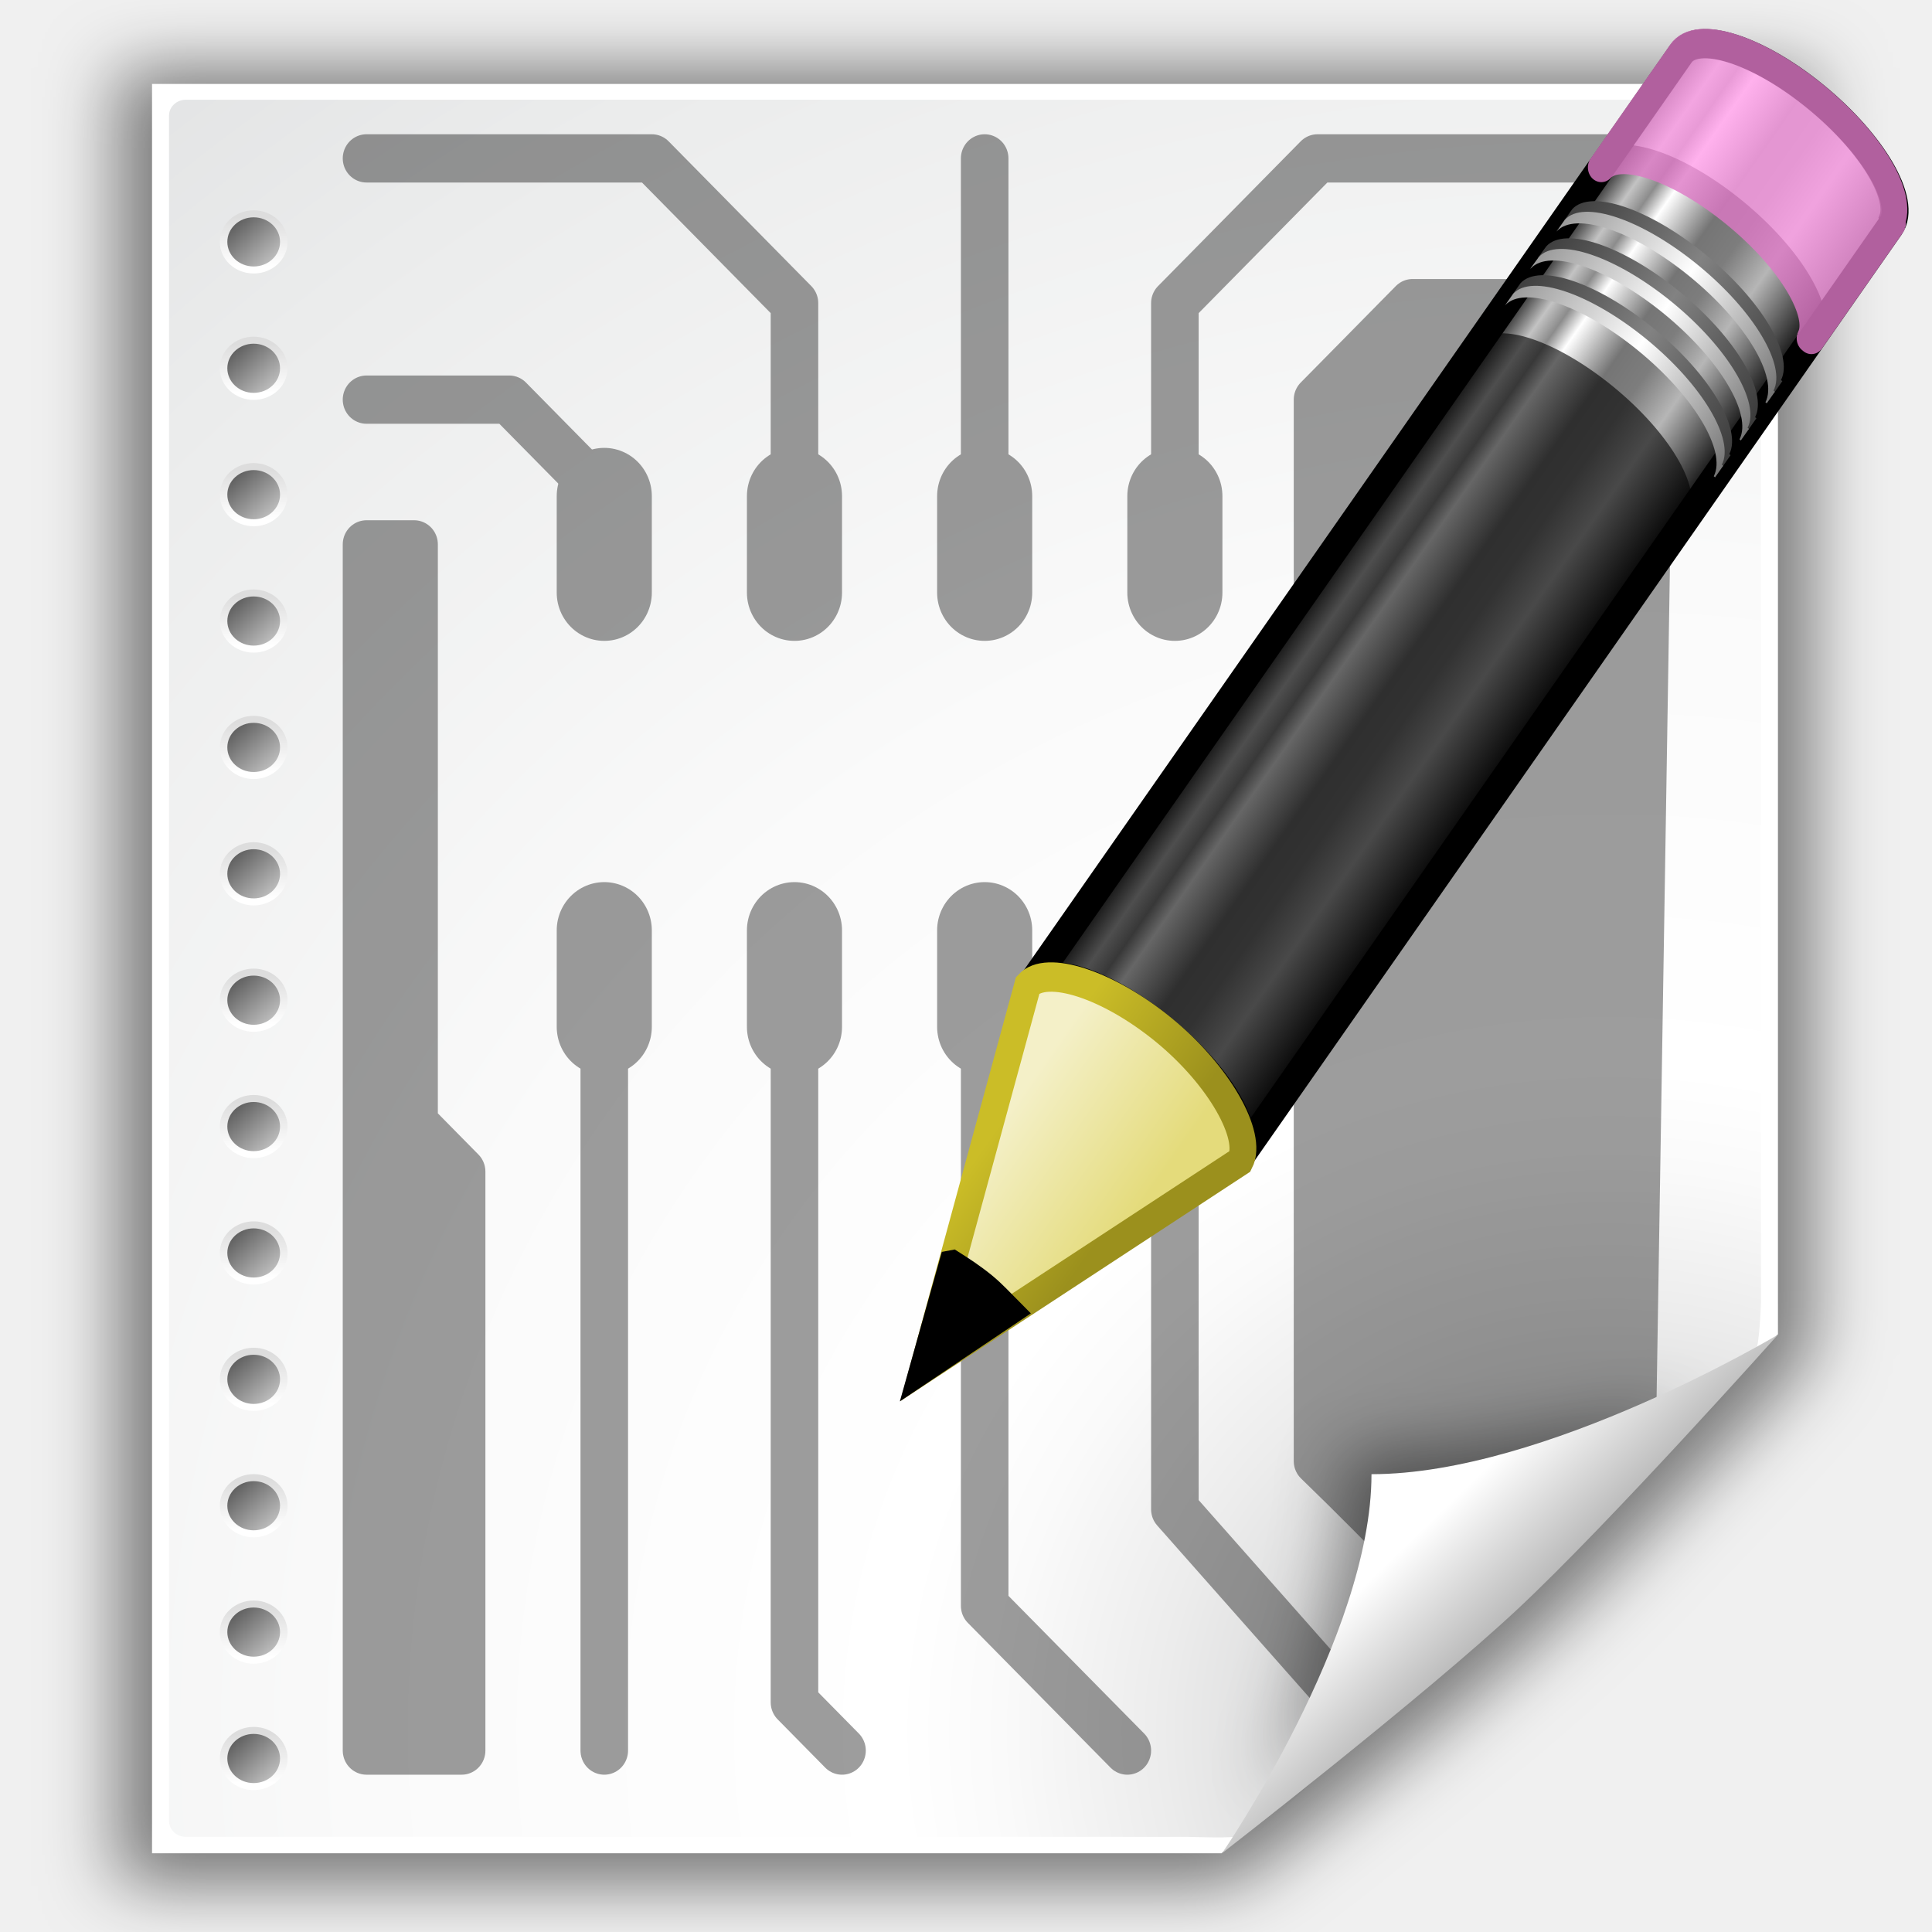
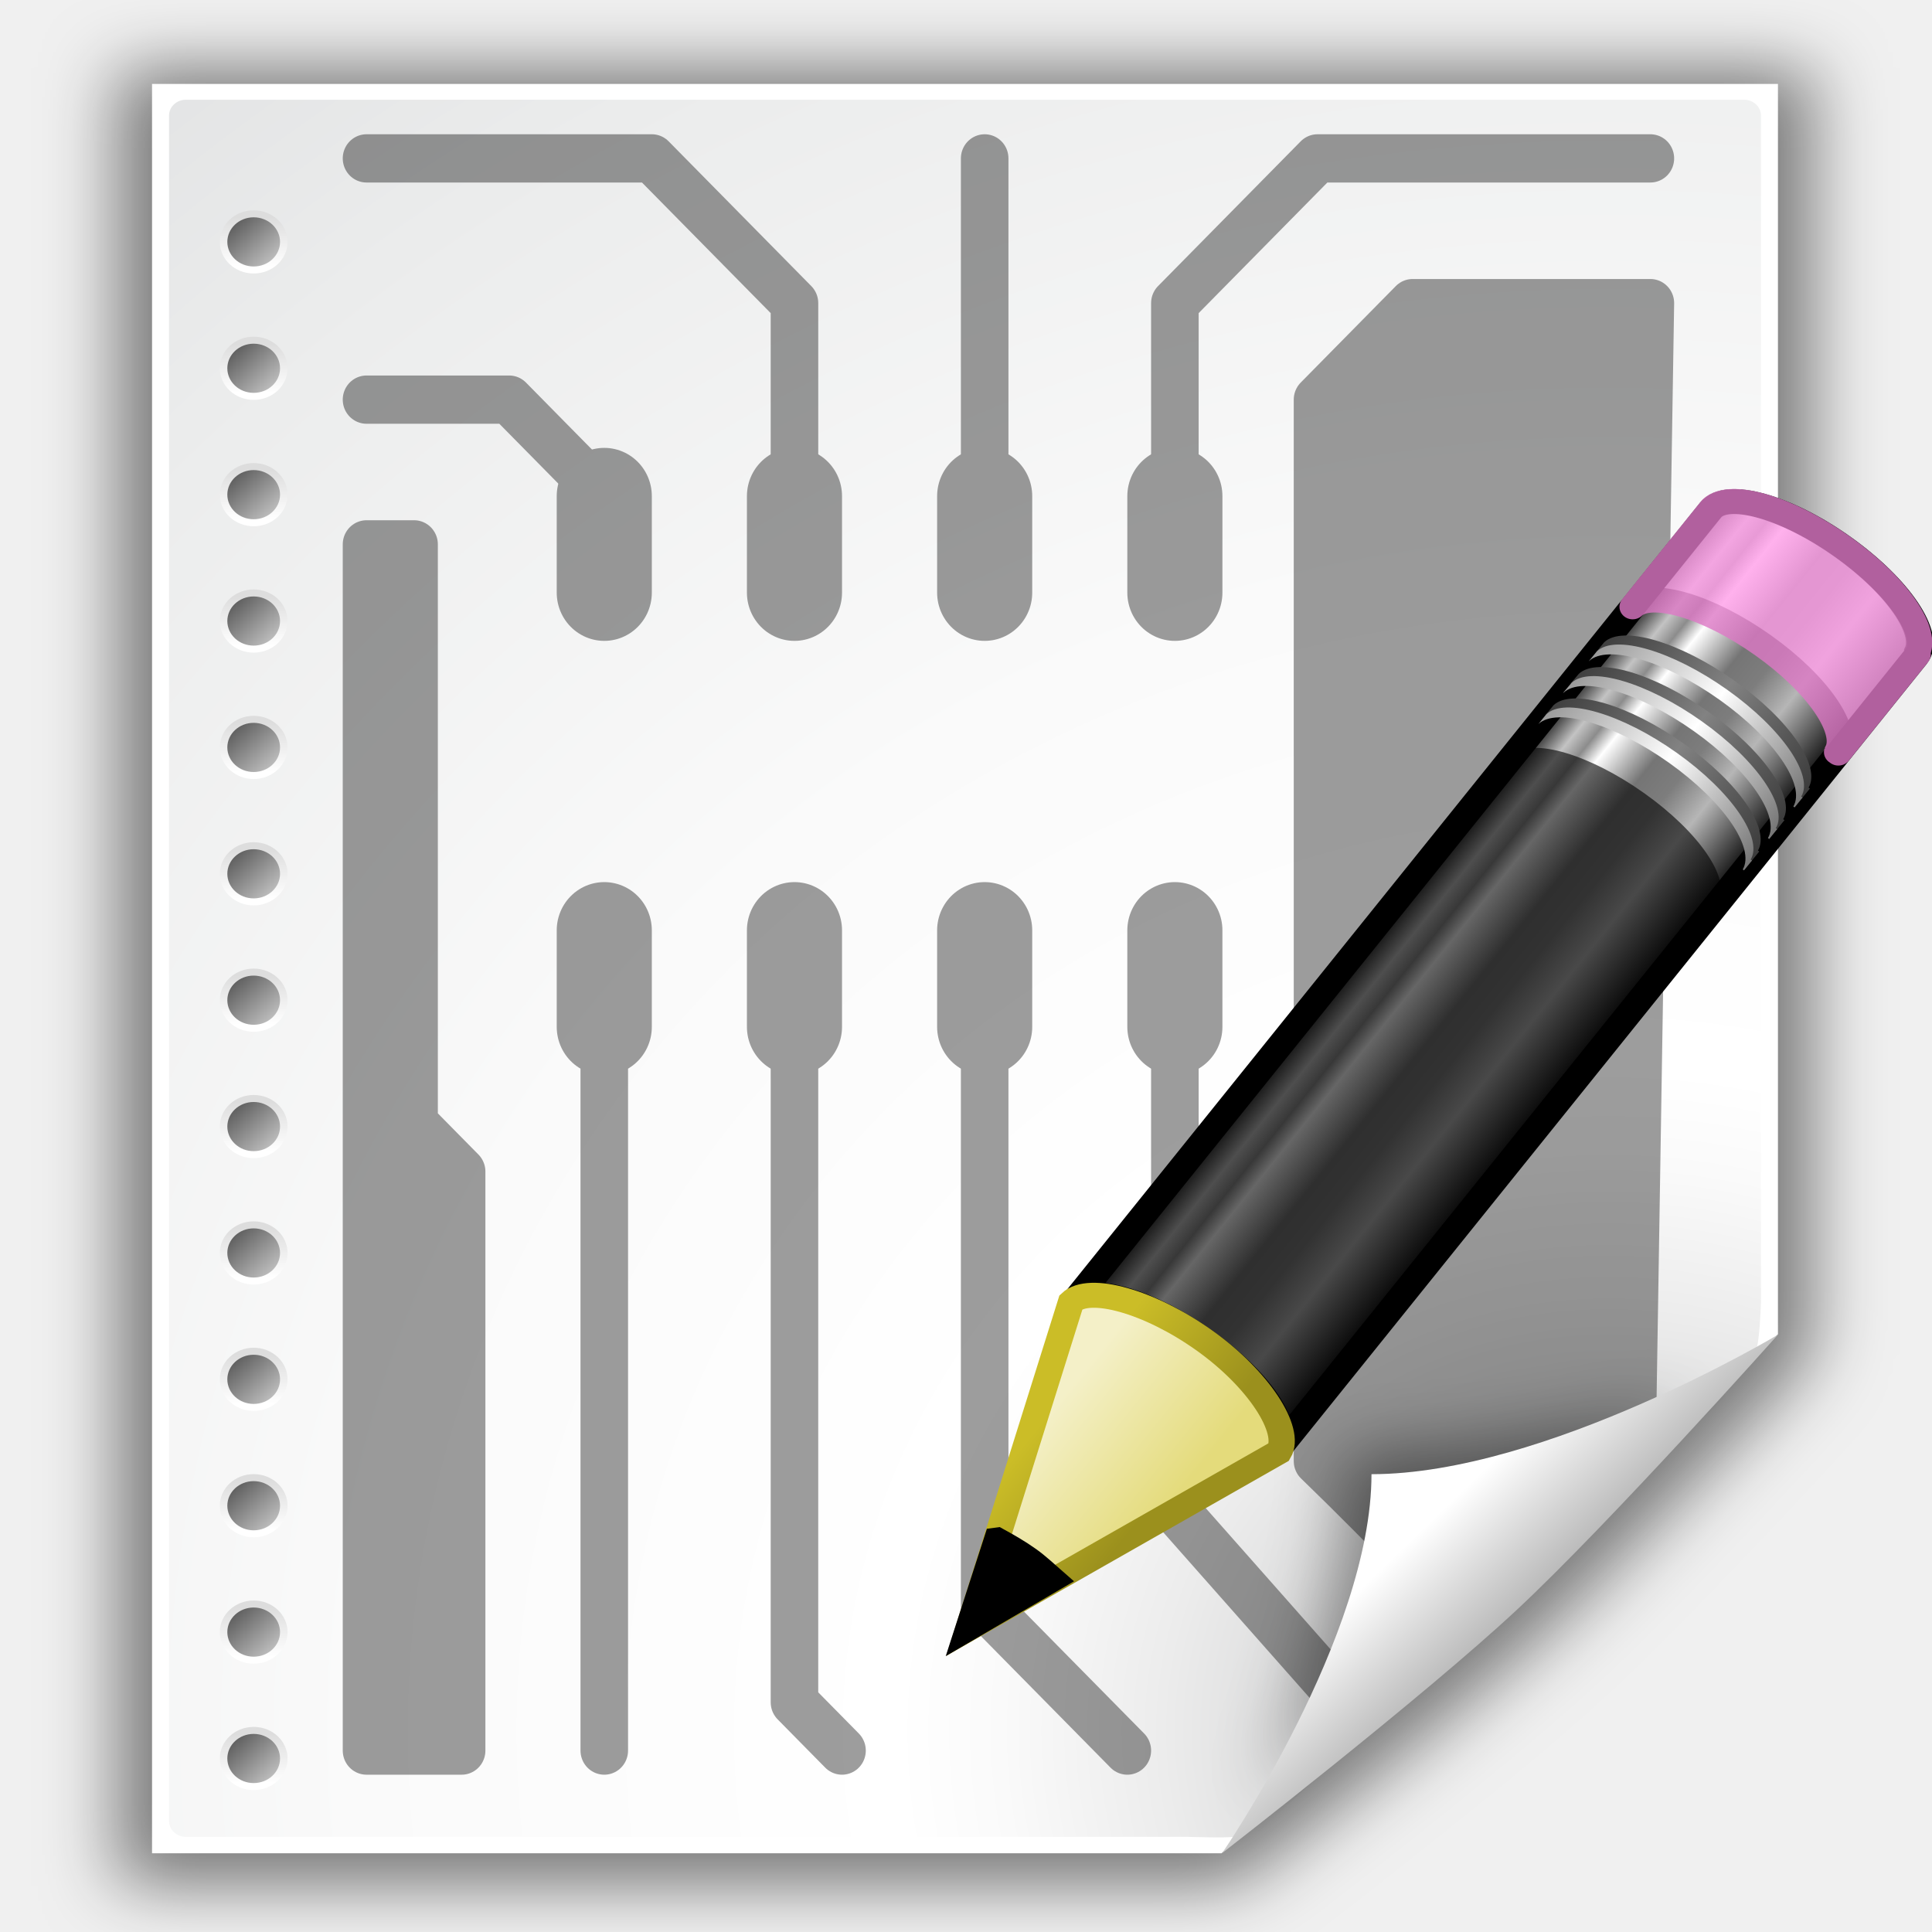
<svg xmlns="http://www.w3.org/2000/svg" xmlns:xlink="http://www.w3.org/1999/xlink" height="26" width="26" version="1.1" id="svg2">
  <defs id="defs4">
    <filter id="bb" color-interpolation-filters="sRGB">
      <feGaussianBlur stdDeviation="2.079" id="feGaussianBlur7" />
    </filter>
    <clipPath id="ba">
      <path d="M 72,88 40,120 H 32 V 80 h 40 v 8 z" id="path10" style="fill-rule:evenodd" />
    </clipPath>
    <filter id="bc" height="1.384" width="1.384" color-interpolation-filters="sRGB" y="-0.192" x="-0.192">
      <feGaussianBlur stdDeviation="1.945" id="feGaussianBlur13" />
    </filter>
    <linearGradient id="bn" y2="172.44" gradientUnits="userSpaceOnUse" x2="153" gradientTransform="translate(-143,-64)" y1="175.56" x1="153">
      <stop stop-color="#fff" offset="0" id="stop16" />
      <stop stop-color="#ddd" offset="1" id="stop18" />
    </linearGradient>
    <linearGradient id="bo" y2="172.9" gradientUnits="userSpaceOnUse" x2="151.9" gradientTransform="translate(-143,-64)" y1="175.1" x1="154.1">
      <stop stop-color="#bbb" offset="0" id="stop21" />
      <stop stop-color="#616161" offset="1" id="stop23" />
    </linearGradient>
    <linearGradient id="bp" y2="164.44" gradientUnits="userSpaceOnUse" x2="153" gradientTransform="translate(-143,-64)" y1="167.56" x1="153">
      <stop stop-color="#fff" offset="0" id="stop26" />
      <stop stop-color="#ddd" offset="1" id="stop28" />
    </linearGradient>
    <linearGradient id="bq" y2="164.9" gradientUnits="userSpaceOnUse" x2="151.9" gradientTransform="translate(-143,-64)" y1="167.1" x1="154.1">
      <stop stop-color="#bbb" offset="0" id="stop31" />
      <stop stop-color="#616161" offset="1" id="stop33" />
    </linearGradient>
    <linearGradient id="br" y2="156.44" gradientUnits="userSpaceOnUse" x2="153" gradientTransform="translate(-143,-64)" y1="159.56" x1="153">
      <stop stop-color="#fff" offset="0" id="stop36" />
      <stop stop-color="#ddd" offset="1" id="stop38" />
    </linearGradient>
    <linearGradient id="bs" y2="156.9" gradientUnits="userSpaceOnUse" x2="151.9" gradientTransform="translate(-143,-64)" y1="159.1" x1="154.1">
      <stop stop-color="#bbb" offset="0" id="stop41" />
      <stop stop-color="#616161" offset="1" id="stop43" />
    </linearGradient>
    <linearGradient id="bt" y2="148.44" gradientUnits="userSpaceOnUse" x2="153" gradientTransform="translate(-143,-64)" y1="151.56" x1="153">
      <stop stop-color="#fff" offset="0" id="stop46" />
      <stop stop-color="#ddd" offset="1" id="stop48" />
    </linearGradient>
    <linearGradient id="bu" y2="148.9" gradientUnits="userSpaceOnUse" x2="151.9" gradientTransform="translate(-143,-64)" y1="151.1" x1="154.1">
      <stop stop-color="#bbb" offset="0" id="stop51" />
      <stop stop-color="#616161" offset="1" id="stop53" />
    </linearGradient>
    <linearGradient id="bv" y2="140.44" gradientUnits="userSpaceOnUse" x2="153" gradientTransform="translate(-143,-64)" y1="143.56" x1="153">
      <stop stop-color="#fff" offset="0" id="stop56" />
      <stop stop-color="#ddd" offset="1" id="stop58" />
    </linearGradient>
    <linearGradient id="bw" y2="140.9" gradientUnits="userSpaceOnUse" x2="151.9" gradientTransform="translate(-143,-64)" y1="143.1" x1="154.1">
      <stop stop-color="#bbb" offset="0" id="stop61" />
      <stop stop-color="#616161" offset="1" id="stop63" />
    </linearGradient>
    <linearGradient id="bx" y2="132.44" gradientUnits="userSpaceOnUse" x2="153" gradientTransform="translate(-143,-64)" y1="135.56" x1="153">
      <stop stop-color="#fff" offset="0" id="stop66" />
      <stop stop-color="#ddd" offset="1" id="stop68" />
    </linearGradient>
    <linearGradient id="by" y2="132.9" gradientUnits="userSpaceOnUse" x2="151.9" gradientTransform="translate(-143,-64)" y1="135.1" x1="154.1">
      <stop stop-color="#bbb" offset="0" id="stop71" />
      <stop stop-color="#616161" offset="1" id="stop73" />
    </linearGradient>
    <linearGradient id="bz" y2="124.44" gradientUnits="userSpaceOnUse" x2="153" gradientTransform="translate(-143,-64)" y1="127.56" x1="153">
      <stop stop-color="#fff" offset="0" id="stop76" />
      <stop stop-color="#ddd" offset="1" id="stop78" />
    </linearGradient>
    <linearGradient id="ca" y2="124.9" gradientUnits="userSpaceOnUse" x2="151.9" gradientTransform="translate(-143,-64)" y1="127.1" x1="154.1">
      <stop stop-color="#bbb" offset="0" id="stop81" />
      <stop stop-color="#616161" offset="1" id="stop83" />
    </linearGradient>
    <linearGradient id="cb" y2="116.44" gradientUnits="userSpaceOnUse" x2="153" gradientTransform="translate(-143,-64)" y1="119.56" x1="153">
      <stop stop-color="#fff" offset="0" id="stop86" />
      <stop stop-color="#ddd" offset="1" id="stop88" />
    </linearGradient>
    <linearGradient id="cc" y2="116.9" gradientUnits="userSpaceOnUse" x2="151.9" gradientTransform="translate(-143,-64)" y1="119.1" x1="154.1">
      <stop stop-color="#bbb" offset="0" id="stop91" />
      <stop stop-color="#616161" offset="1" id="stop93" />
    </linearGradient>
    <linearGradient id="cd" y2="108.44" gradientUnits="userSpaceOnUse" x2="153" gradientTransform="translate(-143,-64)" y1="111.56" x1="153">
      <stop stop-color="#fff" offset="0" id="stop96" />
      <stop stop-color="#ddd" offset="1" id="stop98" />
    </linearGradient>
    <linearGradient id="ce" y2="108.9" gradientUnits="userSpaceOnUse" x2="151.9" gradientTransform="translate(-143,-64)" y1="111.1" x1="154.1">
      <stop stop-color="#bbb" offset="0" id="stop101" />
      <stop stop-color="#616161" offset="1" id="stop103" />
    </linearGradient>
    <linearGradient id="cf" y2="100.44" gradientUnits="userSpaceOnUse" x2="153" gradientTransform="translate(-143,-64)" y1="103.56" x1="153">
      <stop stop-color="#fff" offset="0" id="stop106" />
      <stop stop-color="#ddd" offset="1" id="stop108" />
    </linearGradient>
    <linearGradient id="cg" y2="100.9" gradientUnits="userSpaceOnUse" x2="151.9" gradientTransform="translate(-143,-64)" y1="103.1" x1="154.1">
      <stop stop-color="#bbb" offset="0" id="stop111" />
      <stop stop-color="#616161" offset="1" id="stop113" />
    </linearGradient>
    <linearGradient id="ch" y2="92.444" gradientUnits="userSpaceOnUse" x2="153" gradientTransform="translate(-143,-64)" y1="95.557" x1="153">
      <stop stop-color="#fff" offset="0" id="stop116" />
      <stop stop-color="#ddd" offset="1" id="stop118" />
    </linearGradient>
    <linearGradient id="at" y2="92.9" gradientUnits="userSpaceOnUse" x2="151.9" gradientTransform="translate(-143,-64)" y1="95.101" x1="154.1">
      <stop stop-color="#bbb" offset="0" id="stop121" />
      <stop stop-color="#616161" offset="1" id="stop123" />
    </linearGradient>
    <linearGradient id="au" y2="84.444" gradientUnits="userSpaceOnUse" x2="153" gradientTransform="translate(-143,-64)" y1="87.557" x1="153">
      <stop stop-color="#fff" offset="0" id="stop126" />
      <stop stop-color="#ddd" offset="1" id="stop128" />
    </linearGradient>
    <linearGradient id="av" y2="84.9" gradientUnits="userSpaceOnUse" x2="151.9" gradientTransform="translate(-143,-64)" y1="87.101" x1="154.1">
      <stop stop-color="#bbb" offset="0" id="stop131" />
      <stop stop-color="#616161" offset="1" id="stop133" />
    </linearGradient>
    <linearGradient id="aw" y2="76.444" gradientUnits="userSpaceOnUse" x2="153" gradientTransform="translate(-143,-64)" y1="79.557" x1="153">
      <stop stop-color="#fff" offset="0" id="stop136" />
      <stop stop-color="#ddd" offset="1" id="stop138" />
    </linearGradient>
    <linearGradient id="ax" y2="76.9" gradientUnits="userSpaceOnUse" x2="151.9" gradientTransform="translate(-143,-64)" y1="79.101" x1="154.1">
      <stop stop-color="#bbb" offset="0" id="stop141" />
      <stop stop-color="#616161" offset="1" id="stop143" />
    </linearGradient>
-     <linearGradient id="be" y2="31.211" gradientUnits="userSpaceOnUse" x2="23.576" gradientTransform="matrix(0.64407,-0.64045,0.66092,0.65072,61.423,86.661)" y1="25.357" x1="23.576">
-       <stop offset="0" id="stop146" />
-       <stop stop-color="#c3c3c3" offset=".135" id="stop148" />
-       <stop stop-color="#8c8c8c" offset=".202" id="stop150" />
-       <stop stop-color="#fff" offset=".27" id="stop152" />
-       <stop stop-color="#757575" offset=".447" id="stop154" />
-       <stop stop-color="#7d7d7d" offset=".571" id="stop156" />
-       <stop stop-color="#b6b6b6" offset=".72" id="stop158" />
-       <stop offset="1" id="stop160" />
-     </linearGradient>
-     <linearGradient id="bf" y2="30" xlink:href="#as" gradientUnits="userSpaceOnUse" x2="30.038" gradientTransform="matrix(0.62586,-0.62234,0.77349,0.76155,59.298,83.616)" y1="24.99" x1="30.038" />
-     <linearGradient id="as">
-       <stop stop-color="#3e3e3e" offset="0" id="stop164" />
-       <stop stop-color="#828282" offset=".5" id="stop166" />
-       <stop stop-color="#3c3c3c" offset="1" id="stop168" />
-     </linearGradient>
-     <linearGradient id="bg" y2="30" xlink:href="#ar" gradientUnits="userSpaceOnUse" x2="30.038" gradientTransform="matrix(0.62586,-0.62234,0.77349,0.76155,59.119,83.794)" y1="24.99" x1="30.038" />
-     <linearGradient id="ar">
-       <stop stop-color="#999" offset="0" id="stop172" />
-       <stop stop-color="#fff" offset=".5" id="stop174" />
-       <stop stop-color="#777" offset="1" id="stop176" />
-     </linearGradient>
-     <linearGradient id="bh" y2="30" xlink:href="#as" gradientUnits="userSpaceOnUse" x2="30.038" gradientTransform="matrix(0.62586,-0.62234,0.77349,0.76155,59.921,82.996)" y1="24.99" x1="30.038" />
-     <linearGradient id="bi" y2="30" xlink:href="#ar" gradientUnits="userSpaceOnUse" x2="30.038" gradientTransform="matrix(0.62586,-0.62234,0.77349,0.76155,59.742,83.175)" y1="24.99" x1="30.038" />
-     <linearGradient id="bj" y2="30" xlink:href="#as" gradientUnits="userSpaceOnUse" x2="30.038" gradientTransform="matrix(0.62586,-0.62234,0.77349,0.76155,60.547,82.374)" y1="24.99" x1="30.038" />
-     <linearGradient id="bk" y2="30" xlink:href="#ar" gradientUnits="userSpaceOnUse" x2="30.038" gradientTransform="matrix(0.62586,-0.62234,0.77349,0.76155,60.367,82.552)" y1="24.99" x1="30.038" />
-     <linearGradient id="bl" y2="26.03" gradientUnits="userSpaceOnUse" x2="9" gradientTransform="matrix(0.62586,-0.62234,0.77349,0.76155,59.06,83.852)" y1="29.057" x1="9">
-       <stop stop-color="#e4db7b" offset="0" id="stop183" />
-       <stop stop-color="#f4f0c8" offset="1" id="stop185" />
-     </linearGradient>
-     <linearGradient id="bm" y2="41.392" gradientUnits="userSpaceOnUse" x2="9.522" gradientTransform="matrix(0.52586,0,0,0.51993,81.027,79.545)" y1="37.372" x1="5.518">
-       <stop stop-color="#cbbd27" offset="0" id="stop188" />
-       <stop stop-color="#9b901d" offset="1" id="stop190" />
-     </linearGradient>
    <linearGradient id="bd" y2="99.255" gradientUnits="userSpaceOnUse" x2="91.229" gradientTransform="matrix(0.2102544,0,0,0.2069116,-0.544602,-0.4483919)" y1="106.41" x1="98.617">
      <stop stop-color="#a2a2a2" offset="0" id="stop193" />
      <stop stop-color="#fff" offset="1" id="stop195" />
    </linearGradient>
-     <radialGradient id="ay" fx="27.036" gradientUnits="userSpaceOnUse" cy="115.71" cx="63.912" gradientTransform="matrix(0.1018574,0,0,0.01471511,11.9801,20.31489)" r="63.912">
-       <stop offset="0" id="stop198" />
-       <stop stop-opacity="0" offset="1" id="stop200" />
-     </radialGradient>
    <radialGradient id="az" gradientUnits="userSpaceOnUse" cy="112.3" cx="102" gradientTransform="matrix(0.2102544,0,0,0.2068379,-0.544602,-0.4478129)" r="139.56">
      <stop stop-color="#b7b8b9" offset="0" id="stop203" />
      <stop stop-color="#ececec" offset=".189" id="stop205" />
      <stop stop-color="#fafafa" offset=".257" id="stop207" />
      <stop stop-color="#fff" offset=".301" id="stop209" />
      <stop stop-color="#fafafa" offset=".531" id="stop211" />
      <stop stop-color="#ebecec" offset=".845" id="stop213" />
      <stop stop-color="#e1e2e3" offset="1" id="stop215" />
    </radialGradient>
    <radialGradient xlink:href="#az" id="radialGradient3418" gradientUnits="userSpaceOnUse" gradientTransform="matrix(0.2102544,0,0,0.2068379,-0.544602,-0.4478129)" cx="102" cy="112.3" r="139.56" />
    <linearGradient xlink:href="#bn" id="linearGradient3420" gradientUnits="userSpaceOnUse" gradientTransform="translate(-143,-64)" x1="153" y1="175.56" x2="153" y2="172.44" />
    <linearGradient xlink:href="#bo" id="linearGradient3422" gradientUnits="userSpaceOnUse" gradientTransform="translate(-143,-64)" x1="154.1" y1="175.1" x2="151.9" y2="172.9" />
    <linearGradient xlink:href="#bp" id="linearGradient3424" gradientUnits="userSpaceOnUse" gradientTransform="translate(-143,-64)" x1="153" y1="167.56" x2="153" y2="164.44" />
    <linearGradient xlink:href="#bq" id="linearGradient3426" gradientUnits="userSpaceOnUse" gradientTransform="translate(-143,-64)" x1="154.1" y1="167.1" x2="151.9" y2="164.9" />
    <linearGradient xlink:href="#br" id="linearGradient3428" gradientUnits="userSpaceOnUse" gradientTransform="translate(-143,-64)" x1="153" y1="159.56" x2="153" y2="156.44" />
    <linearGradient xlink:href="#bs" id="linearGradient3430" gradientUnits="userSpaceOnUse" gradientTransform="translate(-143,-64)" x1="154.1" y1="159.1" x2="151.9" y2="156.9" />
    <linearGradient xlink:href="#bt" id="linearGradient3432" gradientUnits="userSpaceOnUse" gradientTransform="translate(-143,-64)" x1="153" y1="151.56" x2="153" y2="148.44" />
    <linearGradient xlink:href="#bu" id="linearGradient3434" gradientUnits="userSpaceOnUse" gradientTransform="translate(-143,-64)" x1="154.1" y1="151.1" x2="151.9" y2="148.9" />
    <linearGradient xlink:href="#bv" id="linearGradient3436" gradientUnits="userSpaceOnUse" gradientTransform="translate(-143,-64)" x1="153" y1="143.56" x2="153" y2="140.44" />
    <linearGradient xlink:href="#bw" id="linearGradient3438" gradientUnits="userSpaceOnUse" gradientTransform="translate(-143,-64)" x1="154.1" y1="143.1" x2="151.9" y2="140.9" />
    <linearGradient xlink:href="#bx" id="linearGradient3440" gradientUnits="userSpaceOnUse" gradientTransform="translate(-143,-64)" x1="153" y1="135.56" x2="153" y2="132.44" />
    <linearGradient xlink:href="#by" id="linearGradient3442" gradientUnits="userSpaceOnUse" gradientTransform="translate(-143,-64)" x1="154.1" y1="135.1" x2="151.9" y2="132.9" />
    <linearGradient xlink:href="#bz" id="linearGradient3444" gradientUnits="userSpaceOnUse" gradientTransform="translate(-143,-64)" x1="153" y1="127.56" x2="153" y2="124.44" />
    <linearGradient xlink:href="#ca" id="linearGradient3446" gradientUnits="userSpaceOnUse" gradientTransform="translate(-143,-64)" x1="154.1" y1="127.1" x2="151.9" y2="124.9" />
    <linearGradient xlink:href="#cb" id="linearGradient3448" gradientUnits="userSpaceOnUse" gradientTransform="translate(-143,-64)" x1="153" y1="119.56" x2="153" y2="116.44" />
    <linearGradient xlink:href="#cc" id="linearGradient3450" gradientUnits="userSpaceOnUse" gradientTransform="translate(-143,-64)" x1="154.1" y1="119.1" x2="151.9" y2="116.9" />
    <linearGradient xlink:href="#cd" id="linearGradient3452" gradientUnits="userSpaceOnUse" gradientTransform="translate(-143,-64)" x1="153" y1="111.56" x2="153" y2="108.44" />
    <linearGradient xlink:href="#ce" id="linearGradient3454" gradientUnits="userSpaceOnUse" gradientTransform="translate(-143,-64)" x1="154.1" y1="111.1" x2="151.9" y2="108.9" />
    <linearGradient xlink:href="#cf" id="linearGradient3456" gradientUnits="userSpaceOnUse" gradientTransform="translate(-143,-64)" x1="153" y1="103.56" x2="153" y2="100.44" />
    <linearGradient xlink:href="#cg" id="linearGradient3458" gradientUnits="userSpaceOnUse" gradientTransform="translate(-143,-64)" x1="154.1" y1="103.1" x2="151.9" y2="100.9" />
    <linearGradient xlink:href="#ch" id="linearGradient3460" gradientUnits="userSpaceOnUse" gradientTransform="translate(-143,-64)" x1="153" y1="95.557" x2="153" y2="92.444" />
    <linearGradient xlink:href="#at" id="linearGradient3462" gradientUnits="userSpaceOnUse" gradientTransform="translate(-143,-64)" x1="154.1" y1="95.101" x2="151.9" y2="92.9" />
    <linearGradient xlink:href="#au" id="linearGradient3464" gradientUnits="userSpaceOnUse" gradientTransform="translate(-143,-64)" x1="153" y1="87.557" x2="153" y2="84.444" />
    <linearGradient xlink:href="#av" id="linearGradient3466" gradientUnits="userSpaceOnUse" gradientTransform="translate(-143,-64)" x1="154.1" y1="87.101" x2="151.9" y2="84.9" />
    <linearGradient xlink:href="#aw" id="linearGradient3468" gradientUnits="userSpaceOnUse" gradientTransform="translate(-143,-64)" x1="153" y1="79.557" x2="153" y2="76.444" />
    <linearGradient xlink:href="#ax" id="linearGradient3470" gradientUnits="userSpaceOnUse" gradientTransform="translate(-143,-64)" x1="154.1" y1="79.101" x2="151.9" y2="76.9" />
    <linearGradient xlink:href="#bd" id="linearGradient3472" gradientUnits="userSpaceOnUse" gradientTransform="matrix(0.2102544,0,0,0.2069116,-0.544602,-0.4483919)" x1="98.617" y1="106.41" x2="91.229" y2="99.255" />
+     <linearGradient id="be-2-3" y2="31.211" gradientUnits="userSpaceOnUse" x2="23.576" gradientTransform="matrix(0.64407,-0.64045,0.66092,0.65072,61.423,86.661)" y1="25.357" x1="23.576">
+       <stop offset="0" id="stop180-9" />
+       <stop stop-color="#c3c3c3" offset=".135" id="stop182-1" />
+       <stop stop-color="#8c8c8c" offset=".202" id="stop184-9" />
+       <stop stop-color="#fff" offset=".27" id="stop186-6" />
+       <stop stop-color="#757575" offset=".447" id="stop188-5-9" />
+       <stop stop-color="#7d7d7d" offset=".571" id="stop190-8-3" />
+       <stop stop-color="#b6b6b6" offset=".72" id="stop192-3" />
+       <stop offset="1" id="stop194-8" />
+     </linearGradient>
+     <linearGradient id="bf-6-0" y2="30" xlink:href="#ar-2-5" gradientUnits="userSpaceOnUse" x2="30.038" gradientTransform="matrix(0.62586,-0.62234,0.77349,0.76155,59.298,83.616)" y1="24.99" x1="30.038" />
+     <linearGradient id="ar-2-5">
+       <stop stop-color="#3e3e3e" offset="0" id="stop166-8-6" />
+       <stop stop-color="#828282" offset=".5" id="stop168-4-6" />
+       <stop stop-color="#3c3c3c" offset="1" id="stop170-4" />
+     </linearGradient>
+     <linearGradient id="bg-7-0" y2="30" xlink:href="#aq-0" gradientUnits="userSpaceOnUse" x2="30.038" gradientTransform="matrix(0.62586,-0.62234,0.77349,0.76155,59.119,83.794)" y1="24.99" x1="30.038" />
+     <linearGradient id="aq-0">
+       <stop stop-color="#999" offset="0" id="stop173-4" />
+       <stop stop-color="#fff" offset=".5" id="stop175-6" />
+       <stop stop-color="#777" offset="1" id="stop177-2" />
+     </linearGradient>
+     <linearGradient id="bh-2-6" y2="30" xlink:href="#ar-2-5" gradientUnits="userSpaceOnUse" x2="30.038" gradientTransform="matrix(0.62586,-0.62234,0.77349,0.76155,59.921,82.996)" y1="24.99" x1="30.038" />
+     <linearGradient id="bi-4-7" y2="30" xlink:href="#aq-0" gradientUnits="userSpaceOnUse" x2="30.038" gradientTransform="matrix(0.62586,-0.62234,0.77349,0.76155,59.742,83.175)" y1="24.99" x1="30.038" />
+     <linearGradient id="bj-0-7" y2="30" xlink:href="#ar-2-5" gradientUnits="userSpaceOnUse" x2="30.038" gradientTransform="matrix(0.62586,-0.62234,0.77349,0.76155,60.547,82.374)" y1="24.99" x1="30.038" />
+     <linearGradient id="bk-6-9" y2="30" xlink:href="#aq-0" gradientUnits="userSpaceOnUse" x2="30.038" gradientTransform="matrix(0.62586,-0.62234,0.77349,0.76155,60.367,82.552)" y1="24.99" x1="30.038" />
+     <linearGradient id="bl-2-6" y2="26.03" gradientUnits="userSpaceOnUse" x2="9" gradientTransform="matrix(0.62586,-0.62234,0.77349,0.76155,59.06,83.852)" y1="29.057" x1="9">
+       <stop stop-color="#e4db7b" offset="0" id="stop203-9-1" />
+       <stop stop-color="#f4f0c8" offset="1" id="stop205-9-3" />
+     </linearGradient>
+     <linearGradient id="bm-0-2" y2="41.392" gradientUnits="userSpaceOnUse" x2="9.522" gradientTransform="matrix(0.52586,0,0,0.51993,81.027,79.545)" y1="37.372" x1="5.518">
+       <stop stop-color="#cbbd27" offset="0" id="stop208-1" />
+       <stop stop-color="#9b901d" offset="1" id="stop210-5" />
+     </linearGradient>
  </defs>
  <g id="g3352" transform="matrix(1.084014,0,0,1.027494,-1.009752,-0.1108536)">
    <path style="opacity:0.5;filter:url(#bb)" id="path217" transform="matrix(0.2190121,0,0,0.2124545,-1.105254,-0.6996357)" d="m 16,8 v 112 h 63.187 c 3e-6,0 11.906,-9.906 17.406,-15.406 C 102.09,99.106 112,87.2 112,87.2 V 8.012 H 16 z" />
    <path style="fill:#ffffff" id="path219" d="M 2.819,1.207 V 24.381 H 16.096 L 23.004,17.583 V 1.207 H 2.819 z" />
    <path style="fill:url(#radialGradient3418)" id="path221" d="m 3.24,1.414 c -0.116,0 -0.21,0.093 -0.21,0.207 V 23.959 c 0,0.114 0.094,0.207 0.21,0.207 H 15.681 c 0.055,0 0.581,0.024 0.62,-0.014 l 6.43,-6.373 c 0.039,-0.039 0.062,-0.555 0.062,-0.61 V 1.621 c 0,-0.114 -0.094,-0.207 -0.21,-0.207 H 3.24 z" />
    <path style="opacity:0.4;filter:url(#bc)" id="path223" transform="matrix(0.2102544,0,0,0.2069116,7.865425,-0.4483919)" clip-path="url(#ba)" d="M 41.88,115.98 66.19,91.67 c 0,0 -9.353,2.913 -19.603,2.913 0,10.25 -4.707,21.396 -4.707,21.396 z" />
    <g id="g225" transform="matrix(0.2102544,0,0,0.2069116,-22.41117,7.00049)">
      <g id="g227" transform="translate(116,-32)">
        <circle style="fill:url(#linearGradient3420)" d="m 12,110 c 0,1.105 -0.895,2 -2,2 -1.105,0 -2,-0.895 -2,-2 0,-1.105 0.895,-2 2,-2 1.105,0 2,0.895 2,2 z" id="circle229" r="2" cx="10" cy="110" />
        <circle style="fill:url(#linearGradient3422)" d="m 11.556,110 c 0,0.859 -0.697,1.556 -1.556,1.556 -0.859,0 -1.556,-0.697 -1.556,-1.556 0,-0.859 0.697,-1.556 1.556,-1.556 0.859,0 1.556,0.697 1.556,1.556 z" id="circle231" r="1.556" cx="10" cy="110" />
      </g>
      <g id="g233" transform="translate(116,-32)">
        <circle style="fill:url(#linearGradient3424)" d="m 12,102 c 0,1.105 -0.895,2 -2,2 -1.105,0 -2,-0.895 -2,-2 0,-1.105 0.895,-2 2,-2 1.105,0 2,0.895 2,2 z" id="circle235" r="2" cx="10" cy="102" />
        <circle style="fill:url(#linearGradient3426)" d="m 11.556,102 c 0,0.859 -0.697,1.556 -1.556,1.556 -0.859,0 -1.556,-0.697 -1.556,-1.556 0,-0.859 0.697,-1.556 1.556,-1.556 0.859,0 1.556,0.697 1.556,1.556 z" id="circle237" r="1.556" cx="10" cy="102" />
      </g>
      <g id="g239" transform="translate(116,-32)">
        <circle style="fill:url(#linearGradient3428)" d="m 12,94 c 0,1.105 -0.895,2 -2,2 -1.105,0 -2,-0.895 -2,-2 0,-1.105 0.895,-2 2,-2 1.105,0 2,0.895 2,2 z" id="circle241" r="2" cx="10" cy="94" />
        <circle style="fill:url(#linearGradient3430)" d="m 11.556,94 c 0,0.859 -0.697,1.556 -1.556,1.556 -0.859,0 -1.556,-0.697 -1.556,-1.556 0,-0.859 0.697,-1.556 1.556,-1.556 0.859,0 1.556,0.697 1.556,1.556 z" id="circle243" r="1.556" cx="10" cy="94" />
      </g>
      <g id="g245" transform="translate(116,-32)">
        <circle style="fill:url(#linearGradient3432)" d="m 12,86 c 0,1.105 -0.895,2 -2,2 -1.105,0 -2,-0.895 -2,-2 0,-1.105 0.895,-2 2,-2 1.105,0 2,0.895 2,2 z" id="circle247" r="2" cx="10" cy="86" />
        <circle style="fill:url(#linearGradient3434)" d="m 11.556,86 c 0,0.859 -0.697,1.556 -1.556,1.556 -0.859,0 -1.556,-0.697 -1.556,-1.556 0,-0.859 0.697,-1.556 1.556,-1.556 0.859,0 1.556,0.697 1.556,1.556 z" id="circle249" r="1.556" cx="10" cy="86" />
      </g>
      <g id="g251" transform="translate(116,-32)">
        <circle style="fill:url(#linearGradient3436)" d="m 12,78 c 0,1.105 -0.895,2 -2,2 -1.105,0 -2,-0.895 -2,-2 0,-1.105 0.895,-2 2,-2 1.105,0 2,0.895 2,2 z" id="circle253" r="2" cx="10" cy="78" />
        <circle style="fill:url(#linearGradient3438)" d="m 11.556,78 c 0,0.859 -0.697,1.556 -1.556,1.556 -0.859,0 -1.556,-0.697 -1.556,-1.556 0,-0.859 0.697,-1.556 1.556,-1.556 0.859,0 1.556,0.697 1.556,1.556 z" id="circle255" r="1.556" cx="10" cy="78" />
      </g>
      <g id="g257" transform="translate(116,-32)">
        <circle style="fill:url(#linearGradient3440)" d="m 12,70 c 0,1.105 -0.895,2 -2,2 -1.105,0 -2,-0.895 -2,-2 0,-1.105 0.895,-2 2,-2 1.105,0 2,0.895 2,2 z" id="circle259" r="2" cx="10" cy="70" />
        <circle style="fill:url(#linearGradient3442)" d="m 11.556,70 c 0,0.859 -0.697,1.556 -1.556,1.556 -0.859,0 -1.556,-0.697 -1.556,-1.556 0,-0.859 0.697,-1.556 1.556,-1.556 0.859,0 1.556,0.697 1.556,1.556 z" id="circle261" r="1.556" cx="10" cy="70" />
      </g>
      <g id="g263" transform="translate(116,-32)">
        <circle style="fill:url(#linearGradient3444)" d="m 12,62 c 0,1.105 -0.895,2 -2,2 -1.105,0 -2,-0.895 -2,-2 0,-1.105 0.895,-2 2,-2 1.105,0 2,0.895 2,2 z" id="circle265" r="2" cx="10" cy="62" />
        <circle style="fill:url(#linearGradient3446)" d="m 11.556,62 c 0,0.859 -0.697,1.556 -1.556,1.556 -0.859,0 -1.556,-0.697 -1.556,-1.556 0,-0.859 0.697,-1.556 1.556,-1.556 0.859,0 1.556,0.697 1.556,1.556 z" id="circle267" r="1.556" cx="10" cy="62" />
      </g>
      <g id="g269" transform="translate(116,-32)">
        <circle style="fill:url(#linearGradient3448)" d="m 12,54 c 0,1.105 -0.895,2 -2,2 -1.105,0 -2,-0.895 -2,-2 0,-1.105 0.895,-2 2,-2 1.105,0 2,0.895 2,2 z" id="circle271" r="2" cx="10" cy="54" />
        <circle style="fill:url(#linearGradient3450)" d="m 11.556,54 c 0,0.859 -0.697,1.556 -1.556,1.556 -0.859,0 -1.556,-0.697 -1.556,-1.556 0,-0.859 0.697,-1.556 1.556,-1.556 0.859,0 1.556,0.697 1.556,1.556 z" id="circle273" r="1.556" cx="10" cy="54" />
      </g>
      <g id="g275" transform="translate(116,-32)">
        <circle style="fill:url(#linearGradient3452)" d="m 12,46 c 0,1.105 -0.895,2 -2,2 -1.105,0 -2,-0.895 -2,-2 0,-1.105 0.895,-2 2,-2 1.105,0 2,0.895 2,2 z" id="circle277" r="2" cx="10" cy="46" />
        <circle style="fill:url(#linearGradient3454)" d="m 11.556,46 c 0,0.859 -0.697,1.556 -1.556,1.556 -0.859,0 -1.556,-0.697 -1.556,-1.556 0,-0.859 0.697,-1.556 1.556,-1.556 0.859,0 1.556,0.697 1.556,1.556 z" id="circle279" r="1.556" cx="10" cy="46" />
      </g>
      <g id="g281" transform="translate(116,-32)">
        <circle style="fill:url(#linearGradient3456)" d="m 12,38 c 0,1.105 -0.895,2 -2,2 -1.105,0 -2,-0.895 -2,-2 0,-1.105 0.895,-2 2,-2 1.105,0 2,0.895 2,2 z" id="circle283" r="2" cx="10" cy="38" />
        <circle style="fill:url(#linearGradient3458)" d="m 11.556,38 c 0,0.859 -0.697,1.556 -1.556,1.556 -0.859,0 -1.556,-0.697 -1.556,-1.556 0,-0.859 0.697,-1.556 1.556,-1.556 0.859,0 1.556,0.697 1.556,1.556 z" id="circle285" r="1.556" cx="10" cy="38" />
      </g>
      <g id="g287" transform="translate(116,-32)">
        <circle style="fill:url(#linearGradient3460)" d="m 12,30 c 0,1.105 -0.895,2 -2,2 -1.105,0 -2,-0.895 -2,-2 0,-1.105 0.895,-2 2,-2 1.105,0 2,0.895 2,2 z" id="circle289" r="2" cx="10" cy="30" />
        <circle style="fill:url(#linearGradient3462)" d="m 11.556,30 c 0,0.859 -0.697,1.556 -1.556,1.556 -0.859,0 -1.556,-0.697 -1.556,-1.556 0,-0.859 0.697,-1.556 1.556,-1.556 0.859,0 1.556,0.697 1.556,1.556 z" id="circle291" r="1.556" cx="10" cy="30" />
      </g>
      <g id="g293" transform="translate(116,-32)">
        <circle style="fill:url(#linearGradient3464)" d="m 12,22 c 0,1.105 -0.895,2 -2,2 -1.105,0 -2,-0.895 -2,-2 0,-1.105 0.895,-2 2,-2 1.105,0 2,0.895 2,2 z" id="circle295" r="2" cx="10" cy="22" />
        <circle style="fill:url(#linearGradient3466)" d="m 11.556,22 c 0,0.859 -0.697,1.556 -1.556,1.556 -0.859,0 -1.556,-0.697 -1.556,-1.556 0,-0.859 0.697,-1.556 1.556,-1.556 0.859,0 1.556,0.697 1.556,1.556 z" id="circle297" r="1.556" cx="10" cy="22" />
      </g>
      <g id="g299" transform="translate(116,-32)">
        <circle style="fill:url(#linearGradient3468)" d="m 12,14 c 0,1.105 -0.895,2 -2,2 -1.105,0 -2,-0.895 -2,-2 0,-1.105 0.895,-2 2,-2 1.105,0 2,0.895 2,2 z" id="circle301" r="2" cx="10" cy="14" />
        <circle style="fill:url(#linearGradient3470)" d="m 11.556,14 c 0,0.859 -0.697,1.556 -1.556,1.556 -0.859,0 -1.556,-0.697 -1.556,-1.556 0,-0.859 0.697,-1.556 1.556,-1.556 0.859,0 1.556,0.697 1.556,1.556 z" id="circle303" r="1.556" cx="10" cy="14" />
      </g>
    </g>
    <g style="opacity:0.385;stroke:#000000;stroke-linecap:round;stroke-linejoin:round" id="g305" transform="matrix(-0.5903094,0,0,-0.6319258,27.61834,27.77535)">
      <path id="path307" d="M 16.728,8.296 20.5,12.5 v 10" display="block" style="color:#000000;fill:none;display:block" />
      <path id="path309" d="m 24.5,22.5 v -12 l -3,-3" display="block" style="color:#000000;fill:none;display:block" />
      <path id="path311" d="m 28.5,22.5 v -14 l -1,-1" display="block" style="color:#000000;fill:none;display:block" />
      <path id="path313" d="M 32.5,22.5 V 7.5" display="block" style="color:#000000;fill:none;display:block" />
      <path id="path315" display="block" d="m 20.5,22.5 v 2" style="color:#000000;fill:none;stroke-width:2;display:block" />
      <path id="path317" display="block" d="m 24.5,22.5 v 2" style="color:#000000;fill:none;stroke-width:2;display:block" />
      <path id="path319" display="block" d="m 28.5,22.5 v 2" style="color:#000000;fill:none;stroke-width:2;display:block" />
      <path id="path321" display="block" d="m 32.5,22.5 v 2" style="color:#000000;fill:none;stroke-width:2;display:block" />
      <path id="path323" display="block" d="m 32.5,31.5 v 2" style="color:#000000;fill:none;stroke-width:2;display:block" />
      <path id="path325" display="block" d="m 28.5,31.5 v 2" style="color:#000000;fill:none;stroke-width:2;display:block" />
      <path id="path327" display="block" d="m 24.5,31.5 v 2" style="color:#000000;fill:none;stroke-width:2;display:block" />
      <path id="path329" display="block" d="m 20.5,31.5 v 2" style="color:#000000;fill:none;stroke-width:2;display:block" />
      <path id="path331" d="m 20.5,33.5 v 4 l -3,3 h -7" display="block" style="color:#000000;fill:none;display:block" />
      <path id="path333" d="m 24.5,33.5 v 7" display="block" style="color:#000000;fill:none;display:block" />
      <path id="path335" d="m 28.5,33.5 v 4 l 3,3 h 6" display="block" style="color:#000000;fill:none;display:block" />
      <path id="path337" d="m 32.5,33.5 2,2 h 3" display="block" style="color:#000000;fill:none;display:block" />
      <path id="path339" d="m 10.888,13.663 c 1.625,-1.441 3.403,-3.372 3.403,-3.372 0.019,0.018 1.713,1.786 3.209,3.209 v 22 l -2,2 h -5 z" display="block" style="color:#000000;display:block" />
      <path id="path341" d="m 37.5,32.5 h -1 v -12 l -1,-1 v -12 h 2 v 25 z" display="block" style="color:#000000;display:block" />
    </g>
    <path style="fill:url(#linearGradient3472)" id="path345" d="m 16.102,24.381 c 0,0 2.505,-2.051 3.661,-3.189 1.156,-1.138 3.241,-3.603 3.241,-3.603 0,0 -2.891,1.827 -5.046,1.827 0,2.121 -1.856,4.966 -1.856,4.966 z" />
  </g>
-   <g transform="matrix(0.6445717,-0.0961323,0.08783324,0.7054453,-49.58956,-46.27296)" id="g347">
-     <path d="m 85.365,96.011 c 0.433,-0.329 1.584,0.205 2.618,1.223 1.032,1.016 1.551,2.129 1.225,2.561 -0.001,0.002 0.025,0.022 0.024,0.024 l 15.708,-15.618 c 0.399,-0.397 -0.143,-1.573 -1.21,-2.623 -1.067,-1.051 -2.259,-1.581 -2.657,-1.184 l -15.705,15.618 z" id="path349" style="fill:url(#be);stroke:#000000;stroke-width:0.555;stroke-linejoin:round" />
-     <path d="m 99.153,82.3 c 0.433,-0.329 1.584,0.205 2.618,1.223 1.032,1.016 1.551,2.128 1.225,2.561 -0.001,0.002 0.025,0.022 0.024,0.024 l 1.917,-1.906 0.039,-0.039 c 0.001,-0.002 -0.025,-0.022 -0.024,-0.024 0.326,-0.432 -0.193,-1.545 -1.225,-2.561 -1.035,-1.019 -2.185,-1.552 -2.618,-1.223 l -0.04,0.039 -1.917,1.906 z" id="path351" style="opacity:0.8;fill:#ff9de8;stroke:#dd78c5;stroke-width:0.555;stroke-linejoin:round" />
-     <path d="m 85.365,96.011 c 0.433,-0.329 1.584,0.205 2.618,1.223 1.032,1.016 1.551,2.129 1.225,2.561 -0.001,0.002 0.025,0.022 0.024,0.024 l 10.816,-10.755 0.039,-0.039 c 0.001,-0.002 -0.025,-0.022 -0.024,-0.024 0.326,-0.432 -0.193,-1.545 -1.225,-2.561 -1.035,-1.019 -2.185,-1.552 -2.618,-1.223 l -0.039,0.039 -10.816,10.755 z" id="path353" style="opacity:0.6" />
-     <path d="m 97.005,84.436 c 0.433,-0.329 1.584,0.205 2.618,1.223 1.032,1.016 1.551,2.129 1.225,2.561 -10e-4,0.002 0.025,0.022 0.024,0.024 l 0.196,-0.194 c 0.001,-0.002 -0.025,-0.022 -0.024,-0.024 0.326,-0.432 -0.193,-1.545 -1.225,-2.561 -1.035,-1.019 -2.185,-1.552 -2.618,-1.223 l -0.197,0.194 z" id="path355" style="fill:url(#bf)" />
-     <path d="m 96.826,84.614 c 0.433,-0.329 1.584,0.205 2.618,1.223 1.032,1.016 1.551,2.128 1.225,2.561 -0.001,0.002 0.025,0.022 0.024,0.024 l 0.196,-0.194 c 10e-4,-0.002 -0.025,-0.022 -0.024,-0.024 0.326,-0.432 -0.193,-1.545 -1.225,-2.561 -1.035,-1.019 -2.185,-1.552 -2.618,-1.223 l -0.196,0.194 z" id="path357" style="fill:url(#bg)" />
-     <path d="m 97.628,83.817 c 0.433,-0.329 1.584,0.205 2.618,1.223 1.032,1.016 1.551,2.129 1.225,2.561 -0.001,0.002 0.025,0.022 0.024,0.024 l 0.196,-0.194 c 0.001,-0.002 -0.025,-0.022 -0.024,-0.024 0.326,-0.432 -0.193,-1.545 -1.225,-2.561 -1.035,-1.019 -2.185,-1.552 -2.618,-1.223 l -0.204,0.194 z" id="path359" style="fill:url(#bh)" />
-     <path d="m 97.448,83.995 c 0.433,-0.329 1.584,0.205 2.618,1.223 1.032,1.016 1.551,2.129 1.225,2.561 -0.001,0.002 0.025,0.022 0.024,0.024 l 0.196,-0.194 c 10e-4,-0.002 -0.025,-0.022 -0.024,-0.024 0.326,-0.432 -0.193,-1.545 -1.225,-2.561 -1.035,-1.019 -2.185,-1.552 -2.618,-1.223 l -0.204,0.194 z" id="path361" style="fill:url(#bi)" />
-     <path d="m 98.254,83.194 c 0.433,-0.329 1.584,0.205 2.618,1.223 1.032,1.016 1.551,2.129 1.225,2.561 -0.001,0.002 0.025,0.022 0.024,0.024 l 0.196,-0.194 c 10e-4,-0.002 -0.025,-0.022 -0.024,-0.024 0.326,-0.432 -0.193,-1.545 -1.225,-2.561 -1.035,-1.019 -2.185,-1.552 -2.618,-1.223 l -0.198,0.194 z" id="path363" style="fill:url(#bj)" />
-     <path d="m 98.074,83.372 c 0.433,-0.329 1.584,0.205 2.618,1.223 1.032,1.016 1.551,2.129 1.225,2.561 -10e-4,0.002 0.025,0.022 0.024,0.024 l 0.196,-0.194 c 0.001,-0.002 -0.025,-0.022 -0.024,-0.024 0.326,-0.432 -0.193,-1.545 -1.225,-2.561 -1.035,-1.019 -2.185,-1.552 -2.618,-1.223 l -0.198,0.194 z" id="path365" style="fill:url(#bk)" />
-     <path d="m 82.185,102.91 7.029,-3.007 c 0.326,-0.432 -0.2,-1.655 -1.232,-2.671 -1.035,-1.019 -2.24,-1.549 -2.673,-1.22 l -3.124,6.898 z" id="path367" style="fill:url(#bl);fill-rule:evenodd;stroke:url(#bm);stroke-width:0.555" />
-     <path d="m 83.046,101.04 -0.861,1.861 1.901,-0.838 c -0.142,-0.171 -0.272,-0.345 -0.444,-0.515 -0.198,-0.195 -0.394,-0.352 -0.595,-0.508 z" id="path369" style="fill-rule:evenodd;stroke:#000000;stroke-width:0.555" />
+   <g transform="matrix(0.6311768,-0.08174752,0.08600797,0.5998858,-47.68986,-33.09875)" id="g616-9">
+     <path style="fill:url(#be-2-3);stroke:#000000;stroke-width:0.555;stroke-linejoin:round" d="m 85.365,96.011 c 0.433,-0.329 1.584,0.205 2.618,1.223 1.032,1.016 1.551,2.129 1.225,2.561 -0.001,0.002 0.025,0.022 0.024,0.024 l 15.708,-15.618 c 0.399,-0.397 -0.143,-1.573 -1.21,-2.623 -1.067,-1.051 -2.259,-1.581 -2.657,-1.184 l -15.705,15.618 z" id="path618-9" />
+     <path style="opacity:0.8;fill:#ff9de8;stroke:#dd78c5;stroke-width:0.555;stroke-linejoin:round" d="m 99.153,82.3 c 0.433,-0.329 1.584,0.205 2.618,1.223 1.032,1.016 1.551,2.128 1.225,2.561 -0.001,0.002 0.025,0.022 0.024,0.024 l 1.917,-1.906 0.039,-0.039 c 0.001,-0.002 -0.025,-0.022 -0.024,-0.024 0.326,-0.432 -0.193,-1.545 -1.225,-2.561 -1.035,-1.019 -2.185,-1.552 -2.618,-1.223 l -0.04,0.039 -1.917,1.906 z" id="path620-1" />
+     <path style="opacity:0.6" d="m 85.365,96.011 c 0.433,-0.329 1.584,0.205 2.618,1.223 1.032,1.016 1.551,2.129 1.225,2.561 -0.001,0.002 0.025,0.022 0.024,0.024 l 10.816,-10.755 0.039,-0.039 c 0.001,-0.002 -0.025,-0.022 -0.024,-0.024 0.326,-0.432 -0.193,-1.545 -1.225,-2.561 -1.035,-1.019 -2.185,-1.552 -2.618,-1.223 l -0.039,0.039 -10.816,10.755 z" id="path622-4" />
+     <path style="fill:url(#bf-6-0)" d="m 97.005,84.436 c 0.433,-0.329 1.584,0.205 2.618,1.223 1.032,1.016 1.551,2.129 1.225,2.561 -10e-4,0.002 0.025,0.022 0.024,0.024 l 0.196,-0.194 c 0.001,-0.002 -0.025,-0.022 -0.024,-0.024 0.326,-0.432 -0.193,-1.545 -1.225,-2.561 -1.035,-1.019 -2.185,-1.552 -2.618,-1.223 l -0.197,0.194 z" id="path624-9" />
+     <path style="fill:url(#bg-7-0)" d="m 96.826,84.614 c 0.433,-0.329 1.584,0.205 2.618,1.223 1.032,1.016 1.551,2.128 1.225,2.561 -0.001,0.002 0.025,0.022 0.024,0.024 l 0.196,-0.194 c 10e-4,-0.002 -0.025,-0.022 -0.024,-0.024 0.326,-0.432 -0.193,-1.545 -1.225,-2.561 -1.035,-1.019 -2.185,-1.552 -2.618,-1.223 l -0.196,0.194 z" id="path626-1" />
+     <path style="fill:url(#bh-2-6)" d="m 97.628,83.817 c 0.433,-0.329 1.584,0.205 2.618,1.223 1.032,1.016 1.551,2.129 1.225,2.561 -0.001,0.002 0.025,0.022 0.024,0.024 l 0.196,-0.194 c 0.001,-0.002 -0.025,-0.022 -0.024,-0.024 0.326,-0.432 -0.193,-1.545 -1.225,-2.561 -1.035,-1.019 -2.185,-1.552 -2.618,-1.223 l -0.204,0.194 z" id="path628-0" />
+     <path style="fill:url(#bi-4-7)" d="m 97.448,83.995 c 0.433,-0.329 1.584,0.205 2.618,1.223 1.032,1.016 1.551,2.129 1.225,2.561 -0.001,0.002 0.025,0.022 0.024,0.024 l 0.196,-0.194 c 10e-4,-0.002 -0.025,-0.022 -0.024,-0.024 0.326,-0.432 -0.193,-1.545 -1.225,-2.561 -1.035,-1.019 -2.185,-1.552 -2.618,-1.223 l -0.204,0.194 z" id="path630-7" />
+     <path style="fill:url(#bj-0-7)" d="m 98.254,83.194 c 0.433,-0.329 1.584,0.205 2.618,1.223 1.032,1.016 1.551,2.129 1.225,2.561 -0.001,0.002 0.025,0.022 0.024,0.024 l 0.196,-0.194 c 10e-4,-0.002 -0.025,-0.022 -0.024,-0.024 0.326,-0.432 -0.193,-1.545 -1.225,-2.561 -1.035,-1.019 -2.185,-1.552 -2.618,-1.223 l -0.198,0.194 z" id="path632-5" />
+     <path style="fill:url(#bk-6-9)" d="m 98.074,83.372 c 0.433,-0.329 1.584,0.205 2.618,1.223 1.032,1.016 1.551,2.129 1.225,2.561 -10e-4,0.002 0.025,0.022 0.024,0.024 l 0.196,-0.194 c 0.001,-0.002 -0.025,-0.022 -0.024,-0.024 0.326,-0.432 -0.193,-1.545 -1.225,-2.561 -1.035,-1.019 -2.185,-1.552 -2.618,-1.223 l -0.198,0.194 z" id="path634-8" />
+     <path style="fill:url(#bl-2-6);fill-rule:evenodd;stroke:url(#bm-0-2);stroke-width:0.555" d="m 82.185,102.91 7.029,-3.007 c 0.326,-0.432 -0.2,-1.655 -1.232,-2.671 -1.035,-1.019 -2.24,-1.549 -2.673,-1.22 l -3.124,6.898 z" id="path636-7" />
+     <path style="fill-rule:evenodd;stroke:#000000;stroke-width:0.555" d="m 83.046,101.04 -0.861,1.861 1.901,-0.838 c -0.142,-0.171 -0.272,-0.345 -0.444,-0.515 -0.198,-0.195 -0.394,-0.352 -0.595,-0.508 z" id="path638-0" />
  </g>
</svg>
